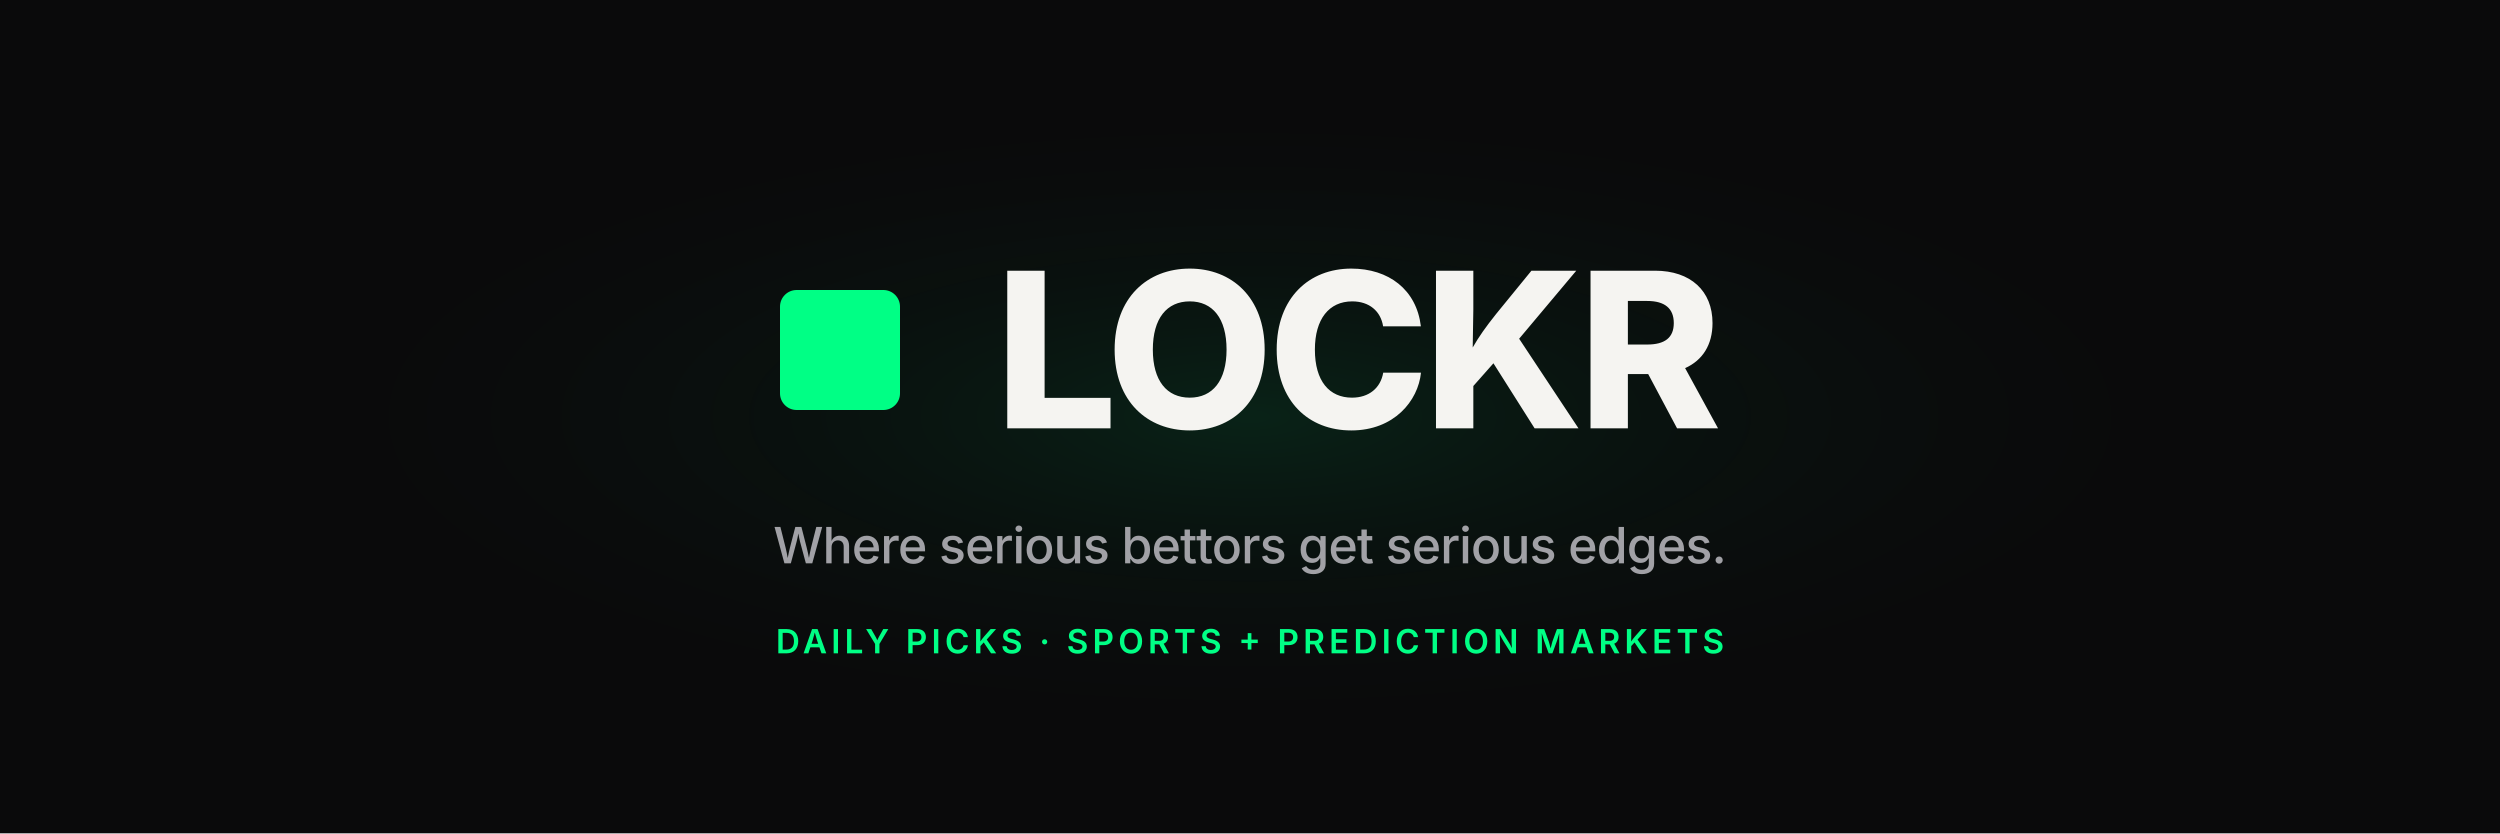
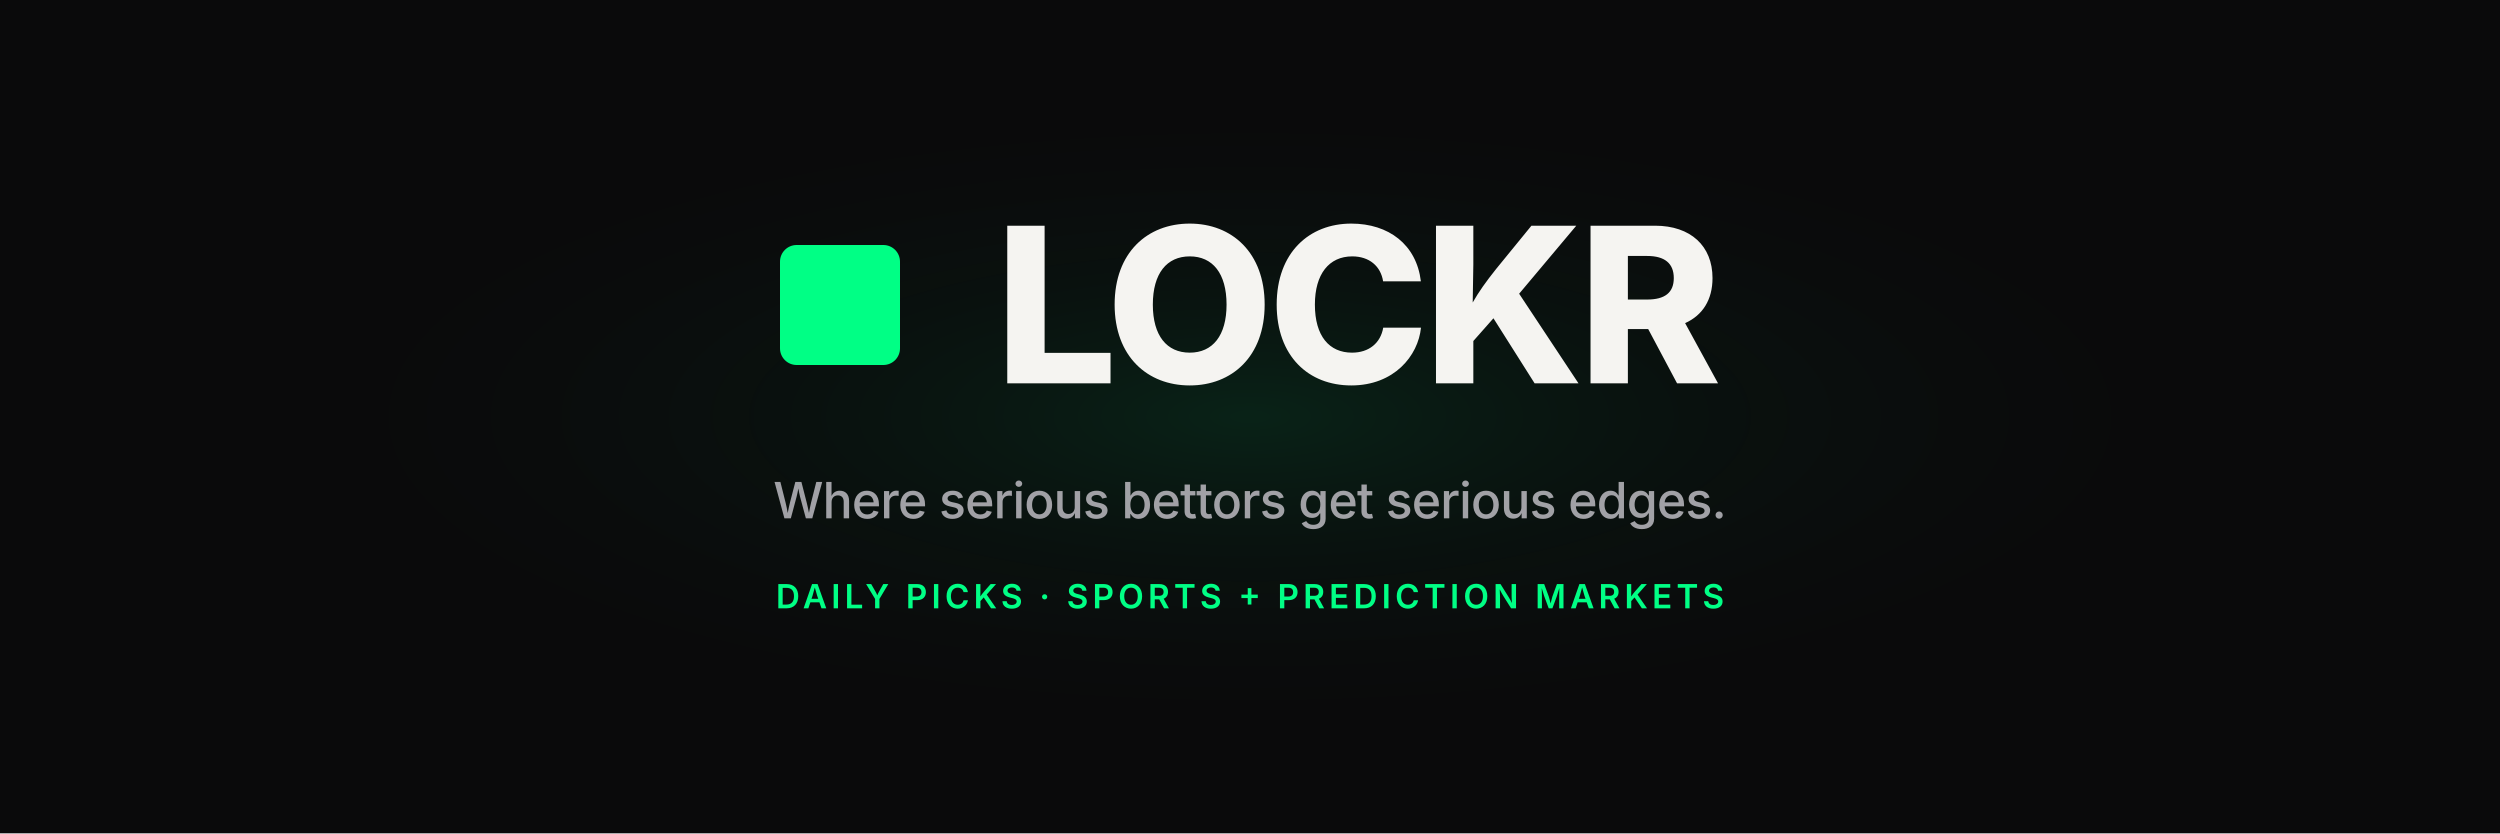
<svg xmlns="http://www.w3.org/2000/svg" width="1500" height="500" viewBox="0 0 1500 500">
  <rect width="1500" height="500" fill="#0a0a0b" />
  <defs>
    <radialGradient id="bannerGlow" cx="50%" cy="50%" r="60%">
      <stop offset="0%" stop-color="#00ff85" stop-opacity="0.10" />
      <stop offset="65%" stop-color="#0a0a0b" stop-opacity="0" />
    </radialGradient>
  </defs>
  <rect width="1500" height="500" fill="url(#bannerGlow)" />
-   <rect x="468" y="174" width="72" height="72" rx="10" fill="#00ff85" />
-   <text x="597" y="257" font-family="-apple-system, BlinkMacSystemFont, 'Segoe UI', Inter, system-ui, sans-serif" font-size="130" font-weight="800" letter-spacing="-3.25" fill="#f5f4f1">LOCKR</text>
-   <text x="750" y="338" font-family="-apple-system, BlinkMacSystemFont, 'Segoe UI', Inter, system-ui, sans-serif" font-size="30" font-weight="500" letter-spacing="-0.5" fill="#a1a1a6" text-anchor="middle">Where serious bettors get serious edges.</text>
-   <text x="750" y="392" font-family="-apple-system, BlinkMacSystemFont, 'Segoe UI', Inter, system-ui, sans-serif" font-size="20" font-weight="600" letter-spacing="2.5" fill="#00ff85" text-anchor="middle">DAILY PICKS · SPORTS + PREDICTION MARKETS</text>
+   <rect x="468" y="147" width="72" height="72" rx="10" fill="#00ff85" />
+   <text x="597" y="230" font-family="-apple-system, BlinkMacSystemFont, 'Segoe UI', Inter, system-ui, sans-serif" font-size="130" font-weight="800" letter-spacing="-3.25" fill="#f5f4f1">LOCKR</text>
+   <text x="750" y="311" font-family="-apple-system, BlinkMacSystemFont, 'Segoe UI', Inter, system-ui, sans-serif" font-size="30" font-weight="500" letter-spacing="-0.5" fill="#a1a1a6" text-anchor="middle">Where serious bettors get serious edges.</text>
+   <text x="750" y="365" font-family="-apple-system, BlinkMacSystemFont, 'Segoe UI', Inter, system-ui, sans-serif" font-size="20" font-weight="600" letter-spacing="2.5" fill="#00ff85" text-anchor="middle">DAILY PICKS · SPORTS + PREDICTION MARKETS</text>
</svg>
